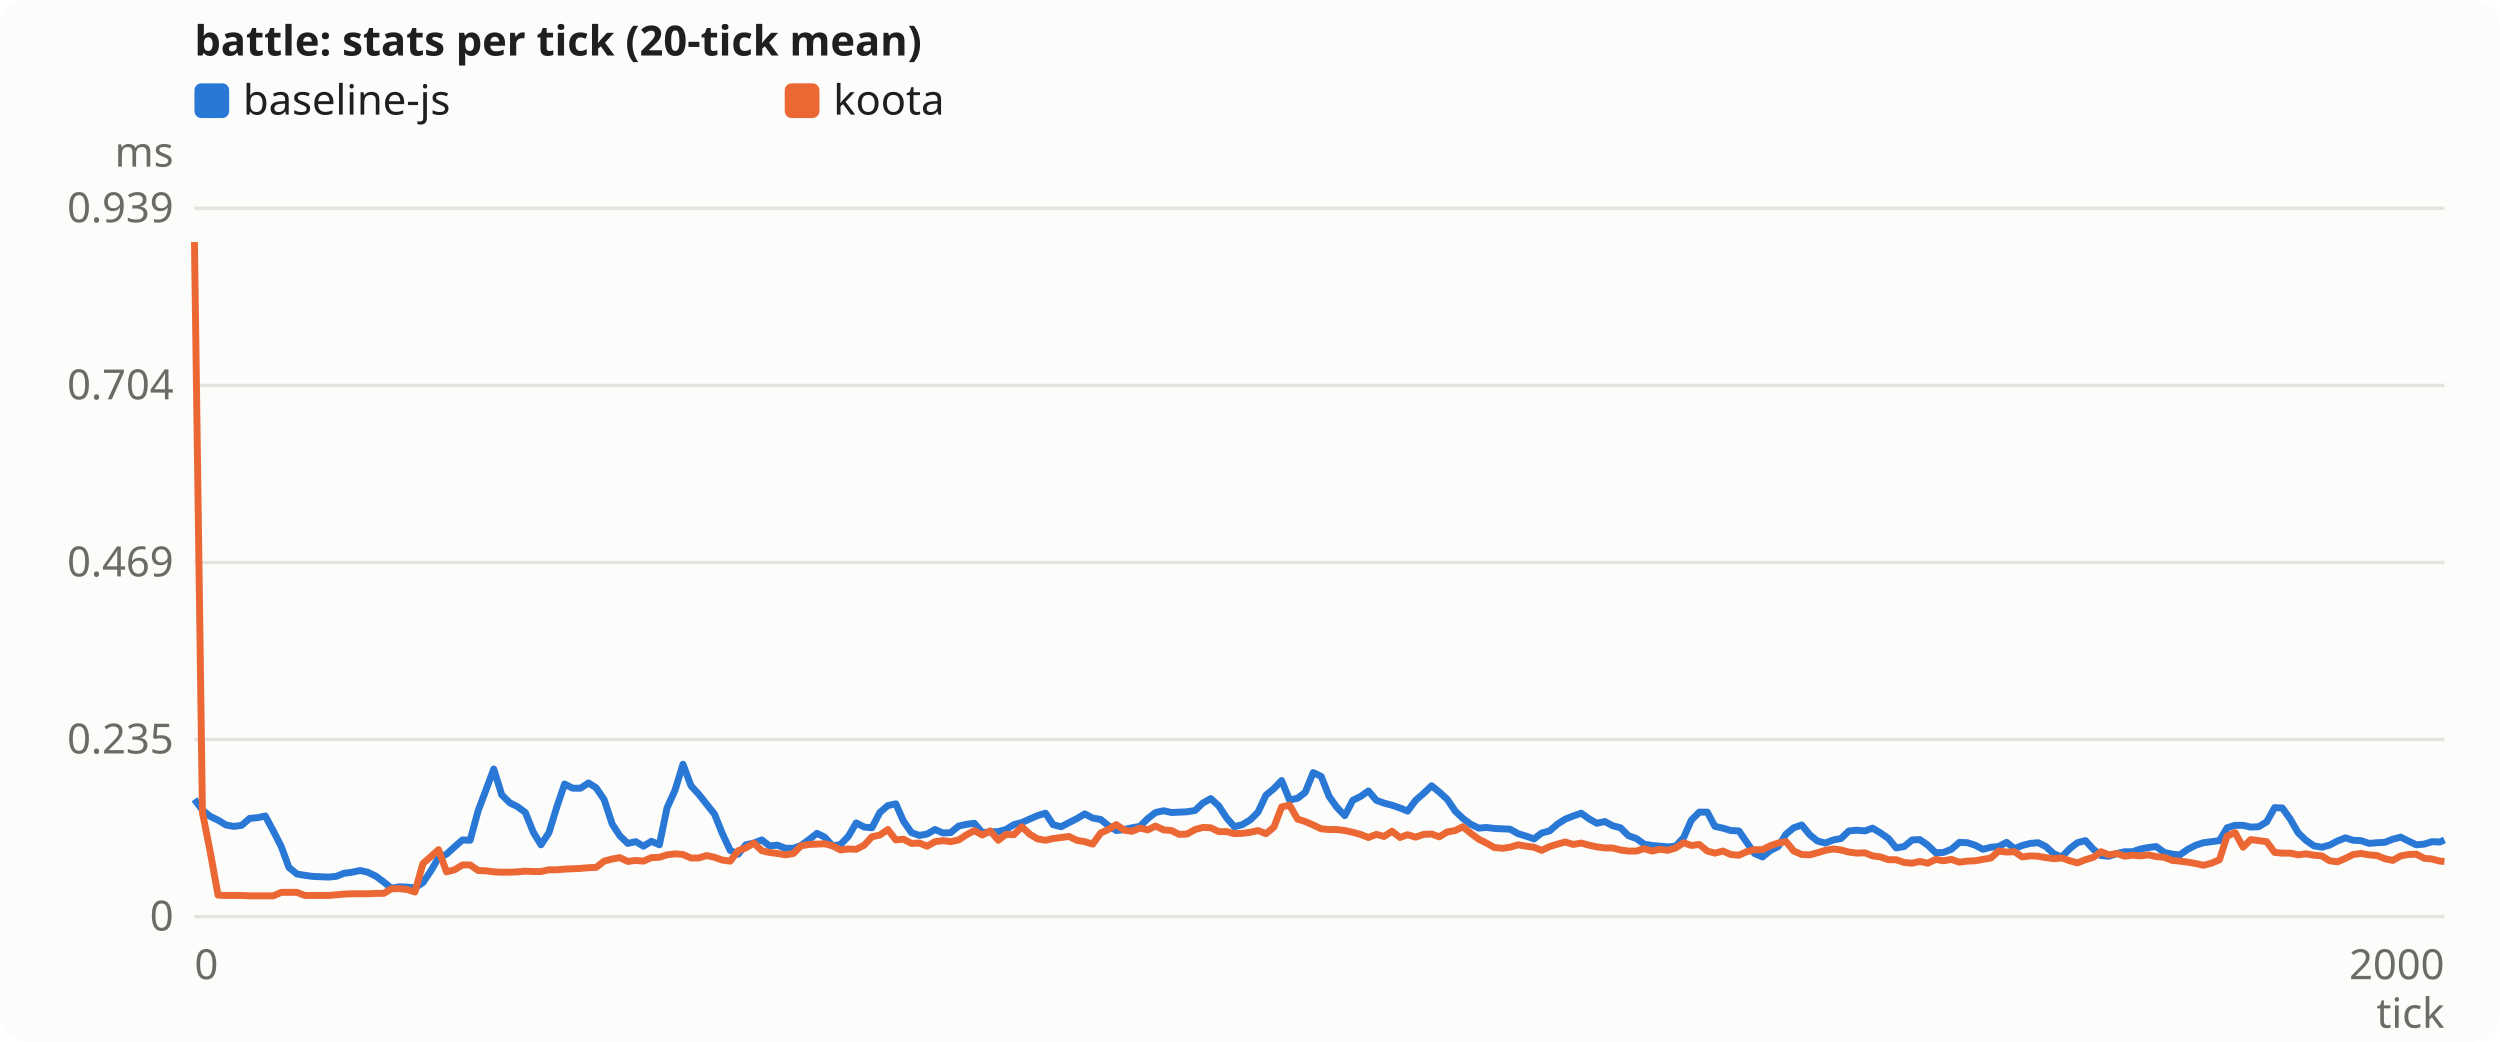
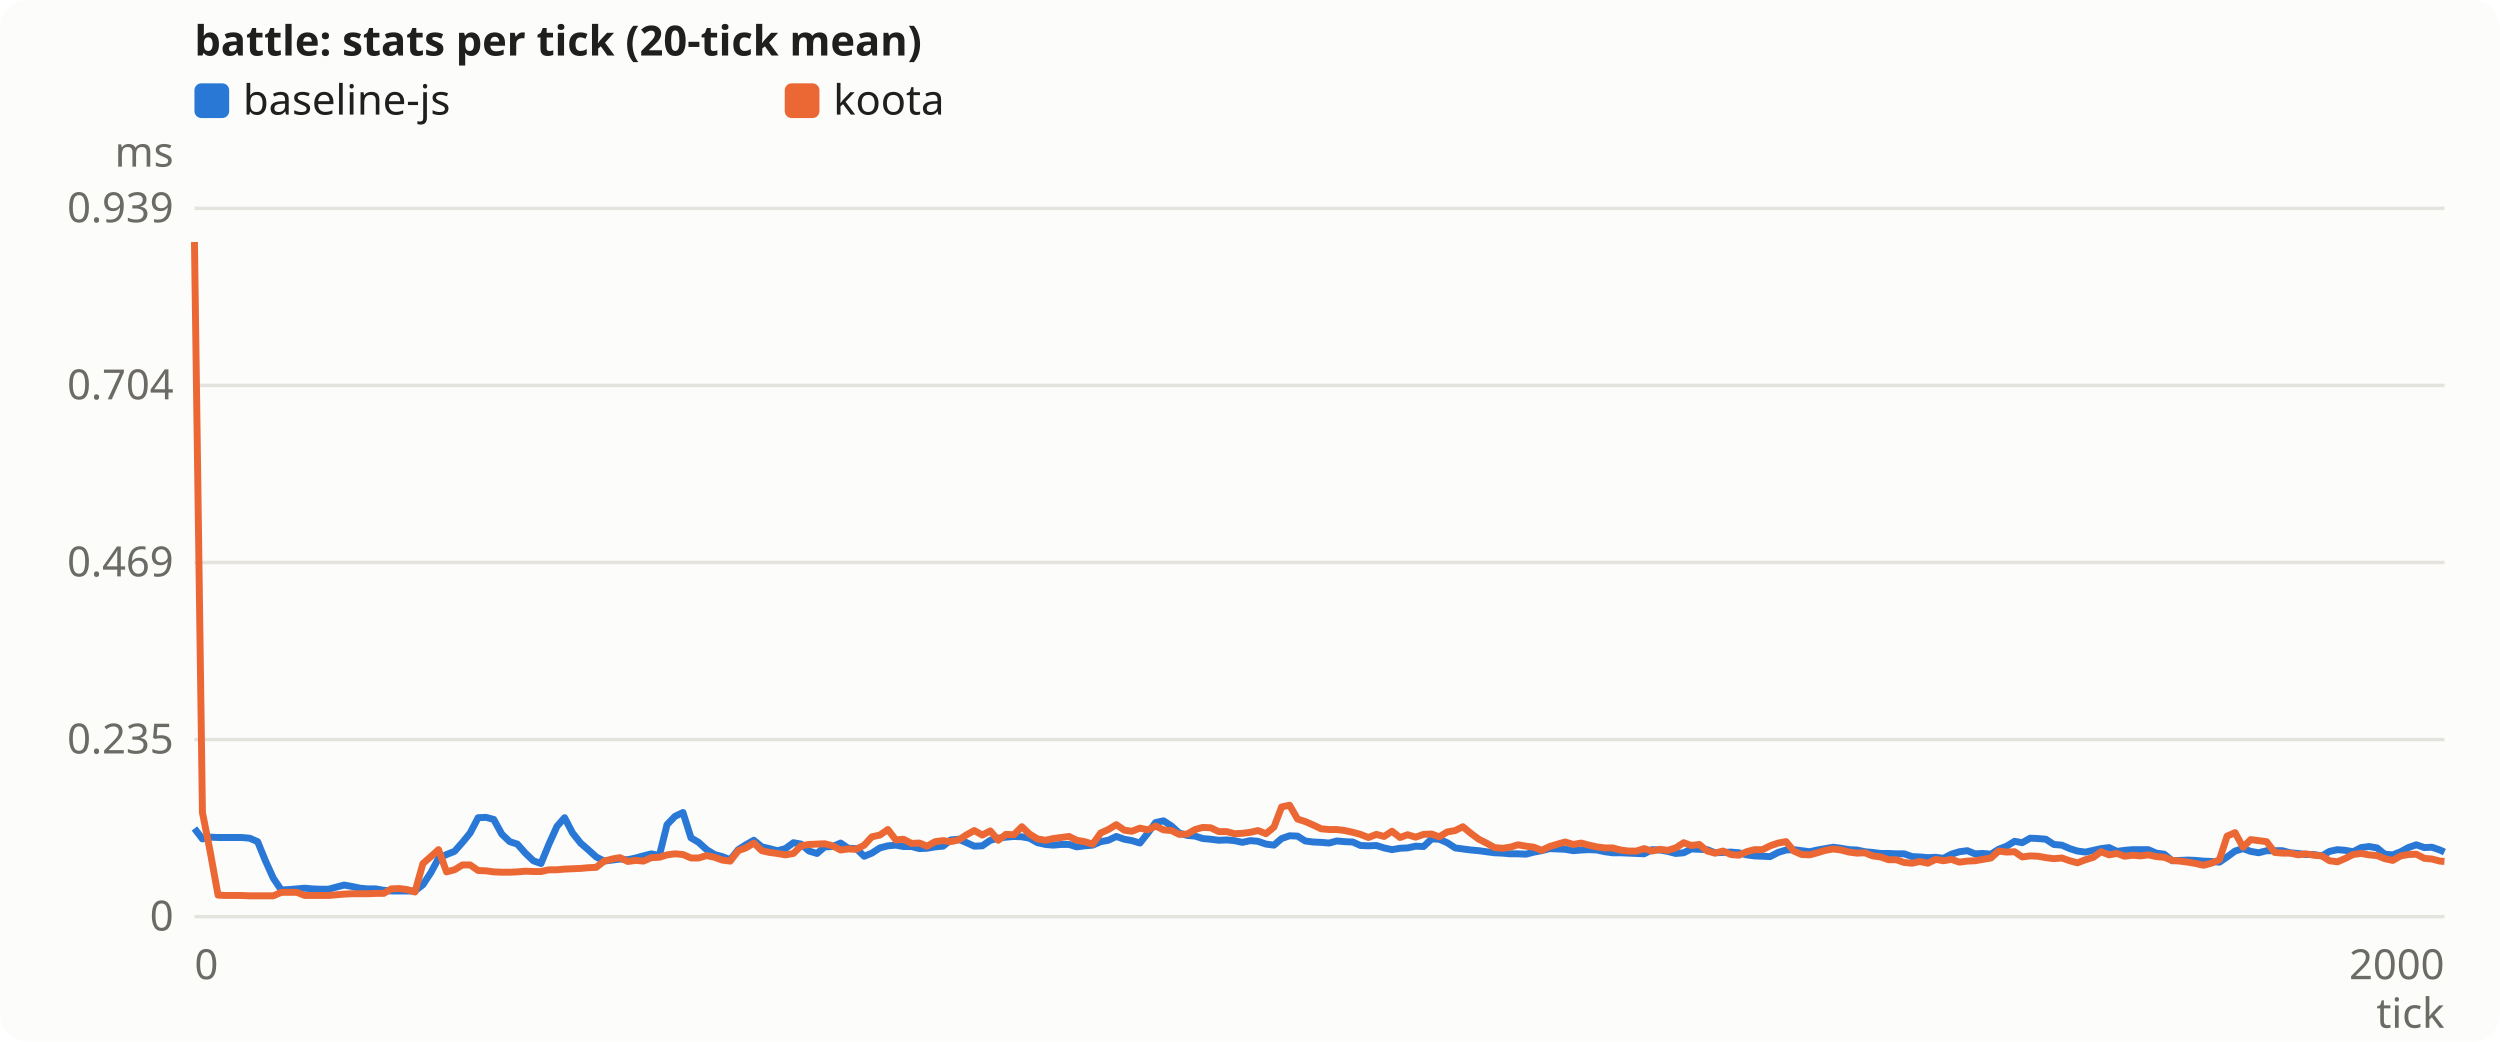
<svg xmlns="http://www.w3.org/2000/svg" viewBox="0 0 720 300" font-family="system-ui,sans-serif" font-size="12">
  <style>.bg{fill:#fcfcfb}.g{stroke:#e4e3de;stroke-width:1}.p{fill:#1f1f1e}.m{fill:#6b6a64}.s0{stroke:#2a78d6}.f0{fill:#2a78d6}.s1{stroke:#eb6834}.f1{fill:#eb6834}.s2{stroke:#1baf7a}.f2{fill:#1baf7a}.s3{stroke:#eda100}.f3{fill:#eda100}.s4{stroke:#e87ba4}.f4{fill:#e87ba4}.s5{stroke:#008300}.f5{fill:#008300}
@media (prefers-color-scheme: dark){.bg{fill:#1a1a19}.g{stroke:#33332f}.p{fill:#f0efec}.m{fill:#a3a29a}.s0{stroke:#3987e5}.f0{fill:#3987e5}.s1{stroke:#d95926}.f1{fill:#d95926}.s2{stroke:#199e70}.f2{fill:#199e70}.s3{stroke:#c98500}.f3{fill:#c98500}.s4{stroke:#d55181}.f4{fill:#d55181}.s5{stroke:#008300}.f5{fill:#008300}}</style>
  <rect class="bg" width="720" height="300" rx="8" />
  <text class="p" x="56" y="16" font-weight="600">battle: stats per tick (20-tick mean)</text>
  <line class="g" x1="56" x2="704" y1="264" y2="264" />
  <text class="m" x="50" y="268" text-anchor="end">0</text>
  <line class="g" x1="56" x2="704" y1="213" y2="213" />
  <text class="m" x="50" y="217" text-anchor="end">0.235</text>
  <line class="g" x1="56" x2="704" y1="162" y2="162" />
  <text class="m" x="50" y="166" text-anchor="end">0.469</text>
  <line class="g" x1="56" x2="704" y1="111" y2="111" />
  <text class="m" x="50" y="115" text-anchor="end">0.704</text>
  <line class="g" x1="56" x2="704" y1="60" y2="60" />
  <text class="m" x="50" y="64" text-anchor="end">0.939</text>
  <text class="m" x="704" y="296" text-anchor="end">tick</text>
  <text class="m" x="50" y="48" text-anchor="end">ms</text>
  <text class="m" x="56" y="282">0</text>
  <text class="m" x="704" y="282" text-anchor="end">2000</text>
-   <polyline class="s0" fill="none" stroke-width="2" stroke-linejoin="round" points="56.0,230.2 58.3,233.3 60.5,235.1 62.8,236.2 65.1,237.6 67.3,238.0 69.6,237.7 71.9,235.7 74.2,235.5 76.4,235.0 78.7,239.3 81.0,243.8 83.2,249.8 85.5,251.7 87.8,252.1 90.0,252.4 92.3,252.5 94.6,252.6 96.8,252.4 99.1,251.5 101.4,251.2 103.7,250.7 105.9,251.2 108.2,252.3 110.5,254.0 112.7,255.8 115.0,255.4 117.3,255.5 119.5,255.7 121.8,254.2 124.1,250.8 126.3,247.0 128.6,246.0 130.9,243.9 133.2,241.9 135.4,242.0 137.7,233.5 140.0,227.4 142.2,221.5 144.5,228.9 146.8,231.2 149.0,232.3 151.3,234.0 153.6,239.7 155.8,243.3 158.1,239.8 160.4,232.3 162.6,225.8 164.9,227.0 167.2,227.0 169.5,225.5 171.7,226.9 174.0,230.3 176.3,237.3 178.5,240.7 180.8,242.9 183.1,242.4 185.3,243.7 187.6,242.3 189.9,243.3 192.1,232.7 194.4,227.6 196.7,220.1 199.0,226.3 201.2,228.7 203.5,231.6 205.8,234.5 208.0,240.0 210.3,244.9 212.6,246.0 214.8,243.3 217.1,242.8 219.4,241.9 221.6,243.6 223.9,243.4 226.2,244.3 228.5,244.3 230.7,243.5 233.0,241.8 235.3,240.0 237.5,241.1 239.8,243.6 242.1,243.2 244.3,240.9 246.6,237.0 248.9,238.2 251.1,238.4 253.4,234.0 255.7,232.0 258.0,231.5 260.2,236.5 262.5,239.8 264.8,240.6 267.0,240.2 269.3,238.9 271.6,239.9 273.8,239.8 276.1,237.9 278.4,237.4 280.6,237.1 282.9,239.8 285.2,239.6 287.5,239.5 289.7,238.9 292.0,237.5 294.3,236.9 296.5,235.9 298.8,234.9 301.1,234.2 303.3,237.5 305.6,238.1 307.9,236.9 310.1,235.8 312.4,234.4 314.7,235.6 317.0,236.0 319.2,237.8 321.5,239.2 323.8,238.9 326.0,238.4 328.3,238.0 330.6,235.7 332.8,234.0 335.1,233.5 337.4,234.0 339.6,233.9 341.9,233.8 344.2,233.4 346.4,231.3 348.7,230.0 351.0,232.1 353.3,235.6 355.5,238.1 357.8,237.5 360.1,236.1 362.3,233.9 364.6,229.0 366.9,227.1 369.1,224.8 371.4,230.4 373.7,229.9 375.9,228.2 378.2,222.5 380.5,223.6 382.8,229.4 385.0,232.5 387.3,234.9 389.6,230.5 391.8,229.4 394.1,227.8 396.4,230.5 398.6,231.3 400.9,231.9 403.2,232.7 405.4,233.6 407.7,230.5 410.0,228.5 412.3,226.3 414.5,228.1 416.8,230.2 419.1,233.6 421.3,235.7 423.6,237.4 425.9,238.5 428.1,238.3 430.4,238.6 432.7,238.7 434.9,238.8 437.2,240.1 439.5,240.8 441.8,241.6 444.0,239.9 446.3,239.3 448.6,237.3 450.8,235.9 453.1,235.0 455.4,234.2 457.6,235.8 459.9,237.1 462.2,236.6 464.4,237.8 466.7,238.4 469.0,240.7 471.3,241.5 473.5,243.1 475.8,243.5 478.1,243.7 480.3,243.9 482.6,243.7 484.9,241.2 487.1,236.2 489.4,233.9 491.7,233.9 493.9,238.0 496.2,238.5 498.5,239.2 500.8,239.3 503.0,242.5 505.3,245.8 507.6,246.8 509.8,245.0 512.1,243.8 514.4,240.2 516.6,238.4 518.9,237.6 521.2,240.4 523.4,242.2 525.7,242.8 528.0,241.9 530.2,241.5 532.5,239.3 534.8,239.1 537.1,239.3 539.3,238.5 541.6,239.9 543.9,241.5 546.1,244.2 548.4,243.8 550.7,241.9 552.9,241.8 555.2,243.4 557.5,245.6 559.7,245.5 562.0,244.6 564.3,242.6 566.6,242.7 568.8,243.4 571.1,244.6 573.4,244.0 575.6,243.8 577.9,242.6 580.2,244.4 582.4,243.5 584.7,242.9 587.0,242.7 589.2,243.8 591.5,245.9 593.8,246.8 596.1,244.4 598.3,242.7 600.6,242.1 602.9,244.6 605.1,246.4 607.4,246.6 609.7,245.8 611.9,245.3 614.2,245.3 616.5,244.5 618.7,244.1 621.0,243.8 623.3,245.5 625.6,246.0 627.8,246.2 630.1,244.6 632.4,243.4 634.6,242.7 636.9,242.4 639.2,242.1 641.4,238.4 643.7,237.7 646.0,237.7 648.2,238.2 650.5,238.1 652.8,236.7 655.1,232.6 657.3,232.7 659.6,235.9 661.9,239.9 664.1,242.0 666.4,243.6 668.7,244.0 670.9,243.4 673.2,242.2 675.5,241.3 677.7,242.0 680.0,242.1 682.3,242.9 684.6,242.7 686.8,242.6 689.1,241.7 691.4,241.1 693.6,242.2 695.9,243.3 698.2,243.1 700.4,242.4 702.7,242.5 704.0,241.9" />
+   <polyline class="s0" fill="none" stroke-width="2" stroke-linejoin="round" points="56.0,238.6 58.3,241.6 60.5,241.1 62.8,241.2 65.1,241.2 67.3,241.2 69.6,241.2 71.9,241.4 74.2,242.4 76.4,247.8 78.7,252.9 81.0,256.3 83.2,256.2 85.5,256.0 87.8,255.8 90.0,256.0 92.3,256.1 94.6,256.1 96.8,255.5 99.1,254.9 101.4,255.3 103.7,255.8 105.9,256.0 108.2,256.0 110.5,256.4 112.7,256.6 115.0,256.6 117.3,256.6 119.5,256.6 121.8,254.8 124.1,251.3 126.3,247.2 128.6,246.1 130.9,245.2 133.2,242.6 135.4,239.9 137.7,235.5 140.0,235.4 142.2,236.0 144.5,240.2 146.8,242.4 149.0,243.1 151.3,245.7 153.6,247.9 155.8,248.7 158.1,243.1 160.4,238.0 162.6,235.5 164.9,239.9 167.2,242.8 169.5,244.8 171.7,246.8 174.0,248.0 176.3,247.7 178.5,247.4 180.8,247.6 183.1,247.1 185.3,246.5 187.6,245.9 189.9,246.4 192.1,237.5 194.4,235.1 196.7,234.0 199.0,241.3 201.2,242.6 203.5,244.7 205.8,246.1 208.0,246.7 210.3,247.6 212.6,244.7 214.8,243.3 217.1,242.0 219.4,243.9 221.6,244.4 223.9,245.0 226.2,244.4 228.5,242.7 230.7,243.1 233.0,245.1 235.3,245.8 237.5,243.9 239.8,243.8 242.1,242.8 244.3,244.3 246.6,244.4 248.9,246.6 251.1,245.7 253.4,244.2 255.7,243.6 258.0,243.4 260.2,243.8 262.5,243.8 264.8,244.4 267.0,244.3 269.3,243.9 271.6,243.7 273.8,241.9 276.1,241.7 278.4,242.7 280.6,243.7 282.9,243.6 285.2,242.0 287.5,241.4 289.7,241.1 292.0,240.9 294.3,241.0 296.5,241.4 298.8,242.7 301.1,243.2 303.3,243.4 305.6,243.2 307.9,243.2 310.1,243.9 312.4,243.6 314.7,243.4 317.0,242.4 319.2,242.0 321.5,240.9 323.8,241.7 326.0,242.1 328.3,242.8 330.6,239.9 332.8,236.9 335.1,236.4 337.4,237.9 339.6,239.9 341.9,240.6 344.2,240.8 346.4,241.5 348.7,241.7 351.0,242.0 353.3,241.9 355.5,242.1 357.8,242.6 360.1,242.1 362.3,242.3 364.6,243.1 366.9,243.4 369.1,241.5 371.4,240.7 373.7,240.8 375.9,242.2 378.2,242.5 380.5,242.6 382.8,242.8 385.0,242.2 387.3,242.4 389.6,242.5 391.8,243.5 394.1,243.6 396.4,243.5 398.6,244.2 400.9,244.7 403.2,244.3 405.4,244.2 407.7,243.7 410.0,243.8 412.3,241.6 414.5,241.7 416.8,242.7 419.1,244.2 421.3,244.5 423.6,244.8 425.9,245.0 428.1,245.3 430.4,245.6 432.7,245.7 434.9,245.9 437.2,245.9 439.5,246.0 441.8,245.4 444.0,245.0 446.3,244.4 448.6,244.5 450.8,244.6 453.1,245.0 455.4,244.8 457.6,244.7 459.9,244.8 462.2,245.3 464.4,245.6 466.7,245.6 469.0,245.7 471.3,245.8 473.5,245.9 475.8,244.7 478.1,244.8 480.3,245.2 482.6,245.8 484.9,245.6 487.1,244.5 489.4,244.6 491.7,244.7 493.9,245.6 496.2,245.5 498.5,245.4 500.8,245.6 503.0,246.2 505.3,246.5 507.6,246.6 509.8,246.7 512.1,245.5 514.4,244.8 516.6,244.7 518.9,245.0 521.2,245.3 523.4,244.8 525.7,244.4 528.0,244.0 530.2,244.3 532.5,244.7 534.8,244.8 537.1,245.3 539.3,245.5 541.6,245.8 543.9,245.8 546.1,245.9 548.4,245.9 550.7,246.7 552.9,246.8 555.2,247.0 557.5,246.9 559.7,247.2 562.0,246.0 564.3,245.3 566.6,245.0 568.8,245.9 571.1,245.8 573.4,246.0 575.6,244.6 577.9,243.7 580.2,242.3 582.4,242.7 584.7,241.4 587.0,241.5 589.2,241.7 591.5,243.2 593.8,243.4 596.1,244.4 598.3,245.1 600.6,245.4 602.9,244.9 605.1,244.4 607.4,244.1 609.7,245.2 611.9,244.9 614.2,244.7 616.5,244.7 618.7,244.7 621.0,245.7 623.3,246.0 625.6,247.9 627.8,247.8 630.1,247.7 632.4,247.8 634.6,248.0 636.9,248.1 639.2,248.3 641.4,246.8 643.7,245.1 646.0,244.4 648.2,245.2 650.5,245.6 652.8,245.0 655.1,245.0 657.3,245.0 659.6,245.6 661.9,245.8 664.1,246.1 666.4,246.1 668.7,246.5 670.9,245.2 673.2,244.7 675.5,244.9 677.7,245.3 680.0,244.1 682.3,243.8 684.6,244.2 686.8,246.0 689.1,246.2 691.4,245.3 693.6,244.1 695.9,243.3 698.2,244.1 700.4,244.0 702.7,244.8 704.0,245.4" />
  <polyline class="s1" fill="none" stroke-width="2" stroke-linejoin="round" points="56.0,69.7 58.3,234.0 60.5,245.1 62.8,257.8 65.1,257.9 67.3,257.9 69.6,257.9 71.9,258.0 74.2,258.0 76.4,258.0 78.7,258.0 81.0,257.0 83.2,257.0 85.5,257.0 87.8,257.9 90.0,257.9 92.3,257.9 94.6,257.9 96.8,257.7 99.1,257.5 101.4,257.4 103.7,257.4 105.9,257.4 108.2,257.3 110.5,257.3 112.7,256.0 115.0,255.9 117.3,256.2 119.5,256.9 121.8,248.7 124.1,246.7 126.3,244.7 128.6,251.1 130.9,250.5 133.2,249.1 135.4,249.1 137.7,250.7 140.0,250.8 142.2,251.1 144.5,251.2 146.8,251.2 149.0,251.1 151.3,250.9 153.6,251.0 155.8,251.0 158.1,250.5 160.4,250.5 162.6,250.3 164.9,250.2 167.2,250.1 169.5,249.9 171.7,249.8 174.0,248.0 176.3,247.4 178.5,247.0 180.8,248.1 183.1,247.8 185.3,248.0 187.6,247.0 189.9,246.9 192.1,246.2 194.4,245.9 196.7,246.1 199.0,247.1 201.2,247.1 203.5,246.4 205.8,246.9 208.0,247.7 210.3,248.0 212.6,245.0 214.8,244.2 217.1,242.8 219.4,245.0 221.6,245.5 223.9,245.8 226.2,246.2 228.5,245.8 230.7,243.6 233.0,243.2 235.3,243.1 237.5,243.0 239.8,243.6 242.1,244.8 244.3,244.5 246.6,244.6 248.9,243.4 251.1,241.0 253.4,240.5 255.7,238.9 258.0,241.9 260.2,241.7 262.5,242.9 264.8,242.8 267.0,243.7 269.3,242.4 271.6,242.1 273.8,242.4 276.1,241.9 278.4,240.4 280.6,239.2 282.9,240.5 285.2,239.3 287.5,242.0 289.7,240.3 292.0,240.4 294.3,238.1 296.5,240.2 298.8,241.6 301.1,242.0 303.3,241.5 305.6,241.2 307.9,240.9 310.1,242.0 312.4,242.4 314.7,243.1 317.0,239.9 319.2,238.9 321.5,237.5 323.8,239.1 326.0,239.4 328.3,238.5 330.6,239.0 332.8,237.9 335.1,239.0 337.4,239.2 339.6,240.3 341.9,240.2 344.2,238.9 346.4,238.3 348.7,238.4 351.0,239.5 353.3,239.5 355.5,240.1 357.8,240.0 360.1,239.7 362.3,239.2 364.6,240.1 366.9,238.2 369.1,232.4 371.4,231.9 373.7,235.9 375.9,236.6 378.2,237.6 380.5,238.7 382.8,238.9 385.0,238.9 387.3,239.2 389.6,239.7 391.8,240.3 394.1,241.2 396.4,240.3 398.6,240.9 400.9,239.4 403.2,241.2 405.4,240.4 407.7,241.1 410.0,240.3 412.3,240.2 414.5,241.0 416.8,239.6 419.1,239.2 421.3,238.1 423.6,240.0 425.9,241.7 428.1,242.8 430.4,244.1 432.7,244.3 434.9,244.0 437.2,243.3 439.5,243.7 441.8,244.0 444.0,244.9 446.3,243.8 448.6,243.1 450.8,242.5 453.1,243.2 455.4,242.8 457.6,243.4 459.9,243.9 462.2,244.2 464.4,244.2 466.7,244.8 469.0,245.1 471.3,245.1 473.5,244.4 475.8,245.1 478.1,244.6 480.3,244.9 482.6,244.2 484.9,242.7 487.1,243.5 489.4,243.2 491.7,245.1 493.9,245.7 496.2,245.1 498.5,246.1 500.8,246.3 503.0,245.3 505.3,244.7 507.6,244.7 509.8,243.6 512.1,242.8 514.4,242.4 516.6,245.1 518.9,246.1 521.2,246.2 523.4,245.6 525.7,244.9 528.0,244.5 530.2,244.8 532.5,245.4 534.8,245.7 537.1,245.6 539.3,246.5 541.6,246.8 543.9,247.6 546.1,247.6 548.4,248.4 550.7,248.6 552.9,248.1 555.2,248.6 557.5,247.5 559.7,247.9 562.0,247.5 564.3,248.3 566.6,248.0 568.8,247.9 571.1,247.5 573.4,247.1 575.6,245.1 577.9,245.4 580.2,245.3 582.4,246.8 584.7,246.5 587.0,246.6 589.2,247.0 591.5,247.3 593.8,247.1 596.1,247.9 598.3,248.5 600.6,247.6 602.9,246.9 605.1,245.3 607.4,246.2 609.7,245.8 611.9,246.6 614.2,246.3 616.5,246.5 618.7,246.2 621.0,246.7 623.3,246.9 625.6,247.8 627.8,248.0 630.1,248.3 632.4,248.7 634.6,249.2 636.9,248.6 639.2,247.6 641.4,240.8 643.7,239.8 646.0,244.0 648.2,241.8 650.5,242.1 652.8,242.4 655.1,245.5 657.3,245.7 659.6,245.7 661.9,246.2 664.1,245.9 666.4,246.3 668.7,246.5 670.9,247.9 673.2,248.2 675.5,247.2 677.7,246.1 680.0,245.8 682.3,246.2 684.6,246.4 686.8,247.3 689.1,247.8 691.4,246.5 693.6,246.1 695.9,246.0 698.2,247.2 700.4,247.4 702.7,248.0 704.0,248.1" />
  <rect class="f0" x="56" y="24" width="10" height="10" rx="2" />
  <text class="p" x="70" y="33">baseline-js</text>
  <rect class="f1" x="226" y="24" width="10" height="10" rx="2" />
  <text class="p" x="240" y="33">koota</text>
</svg>
